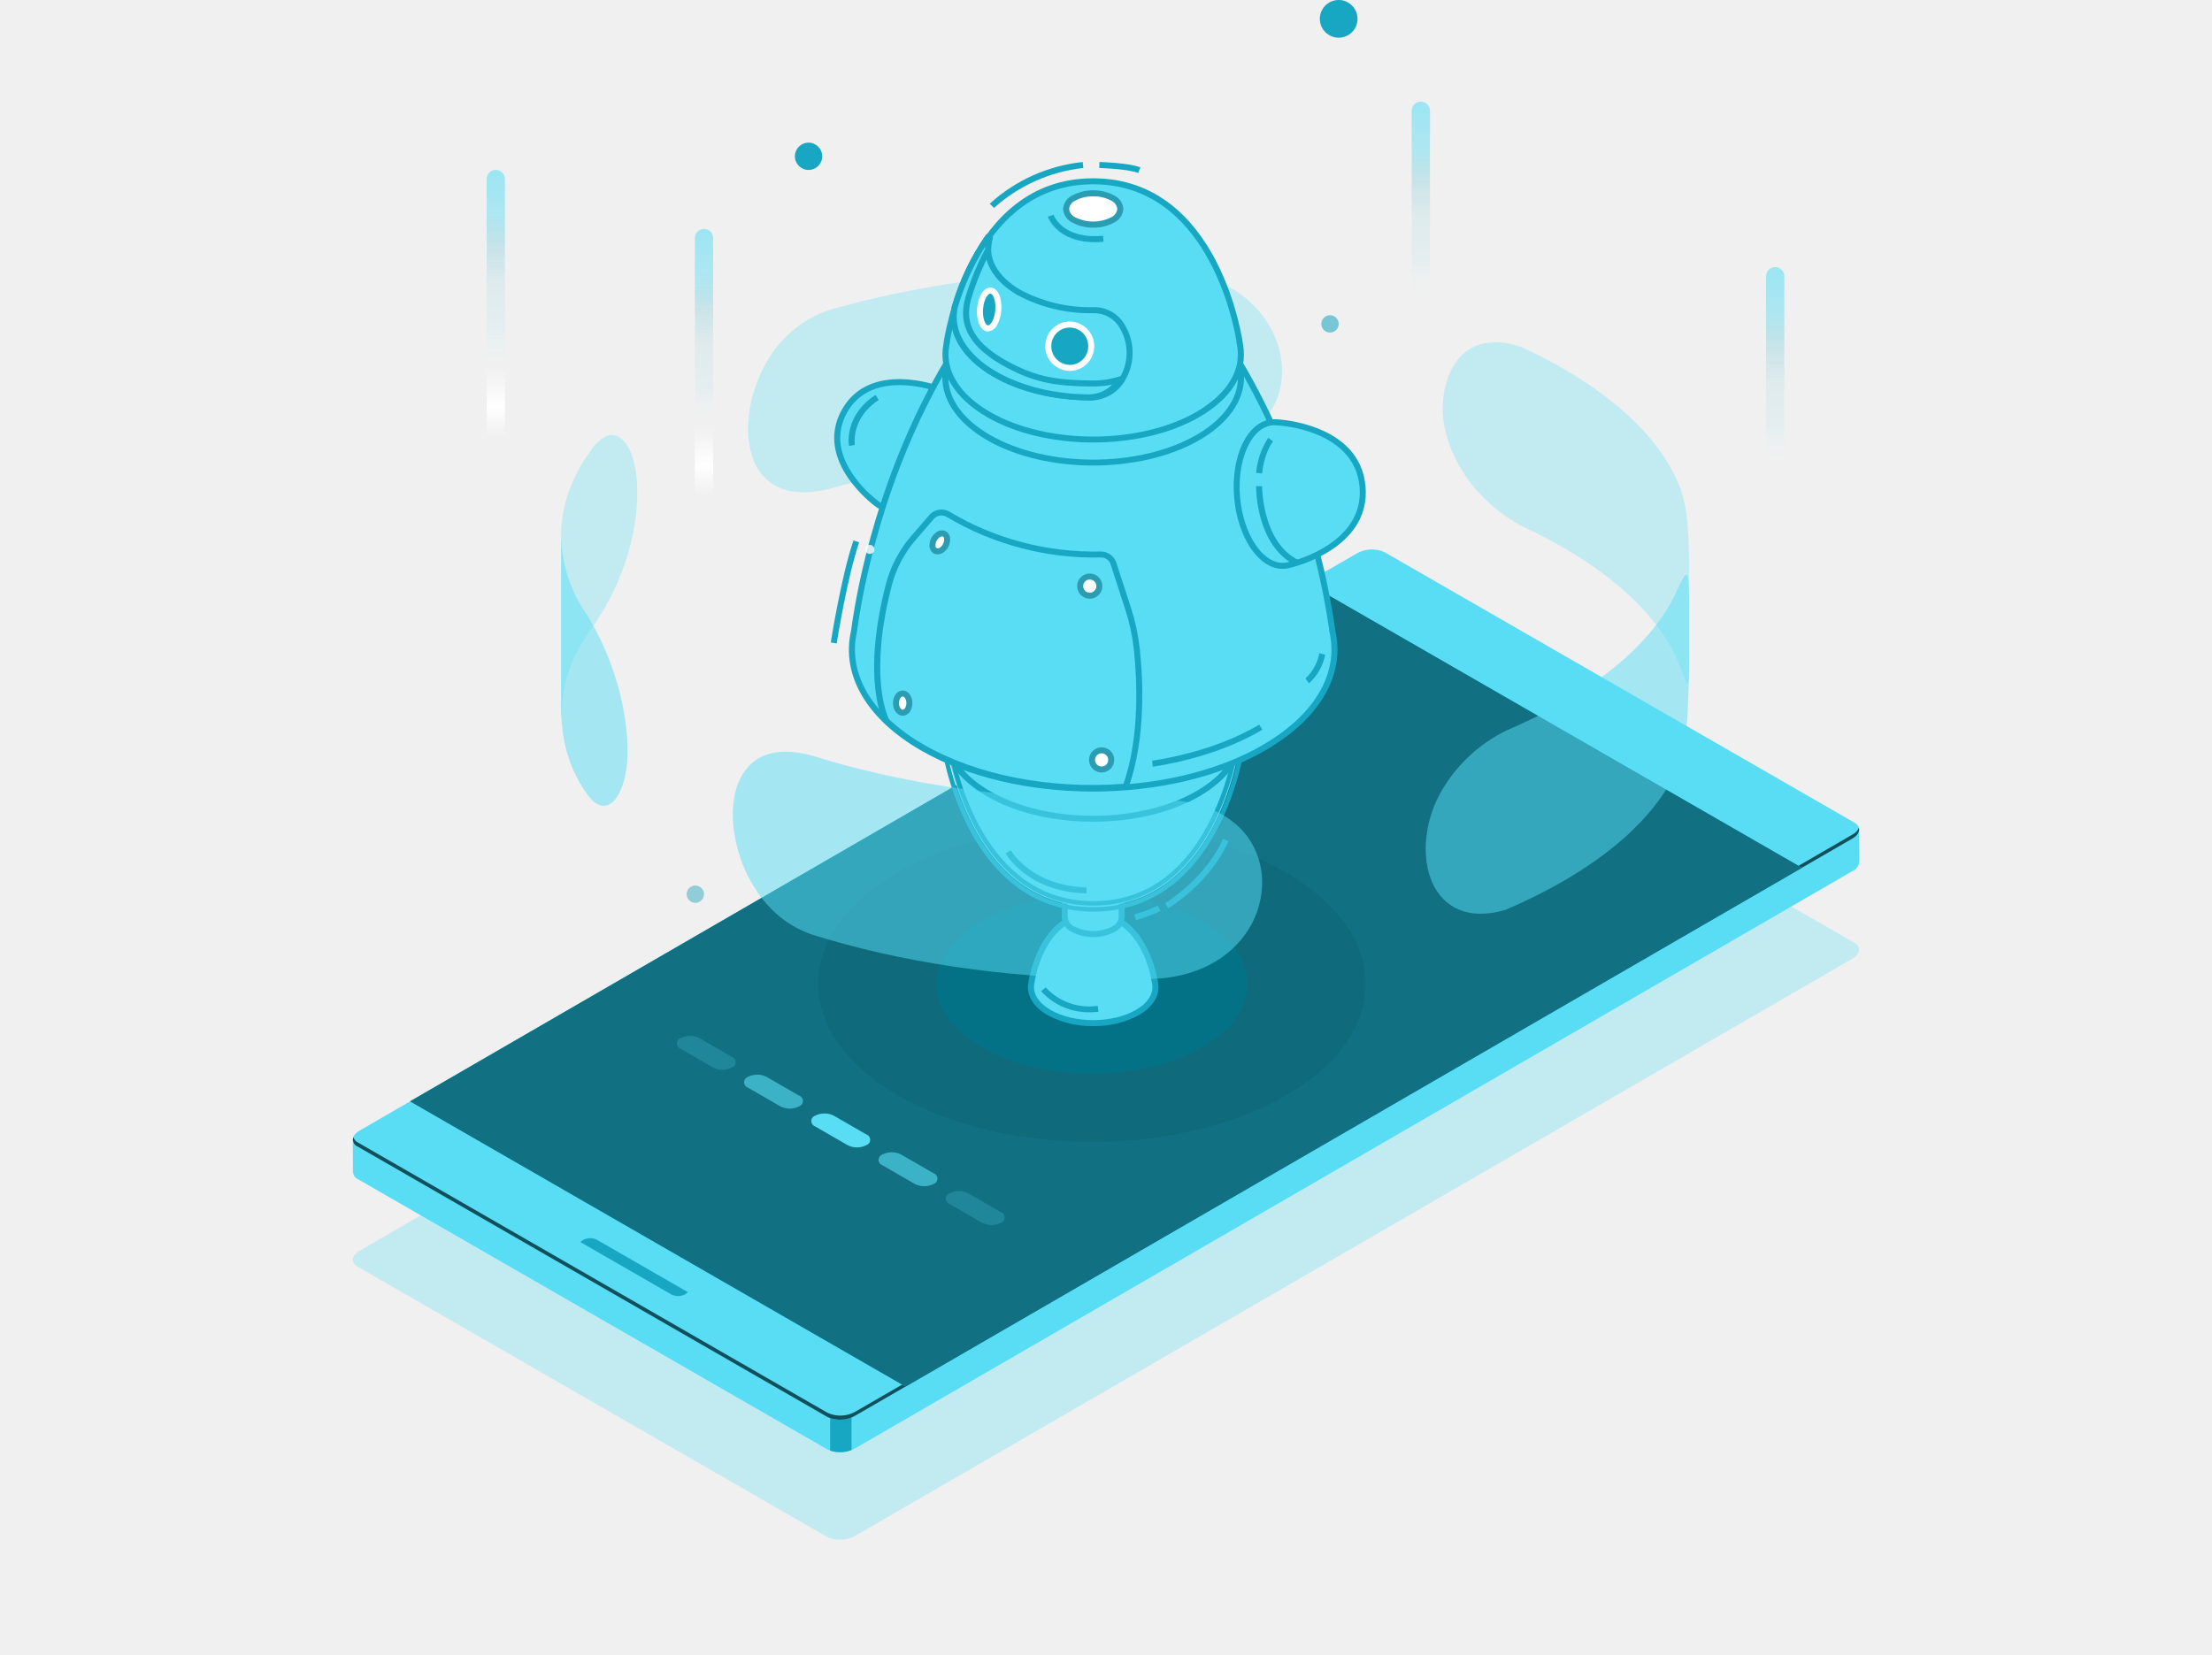
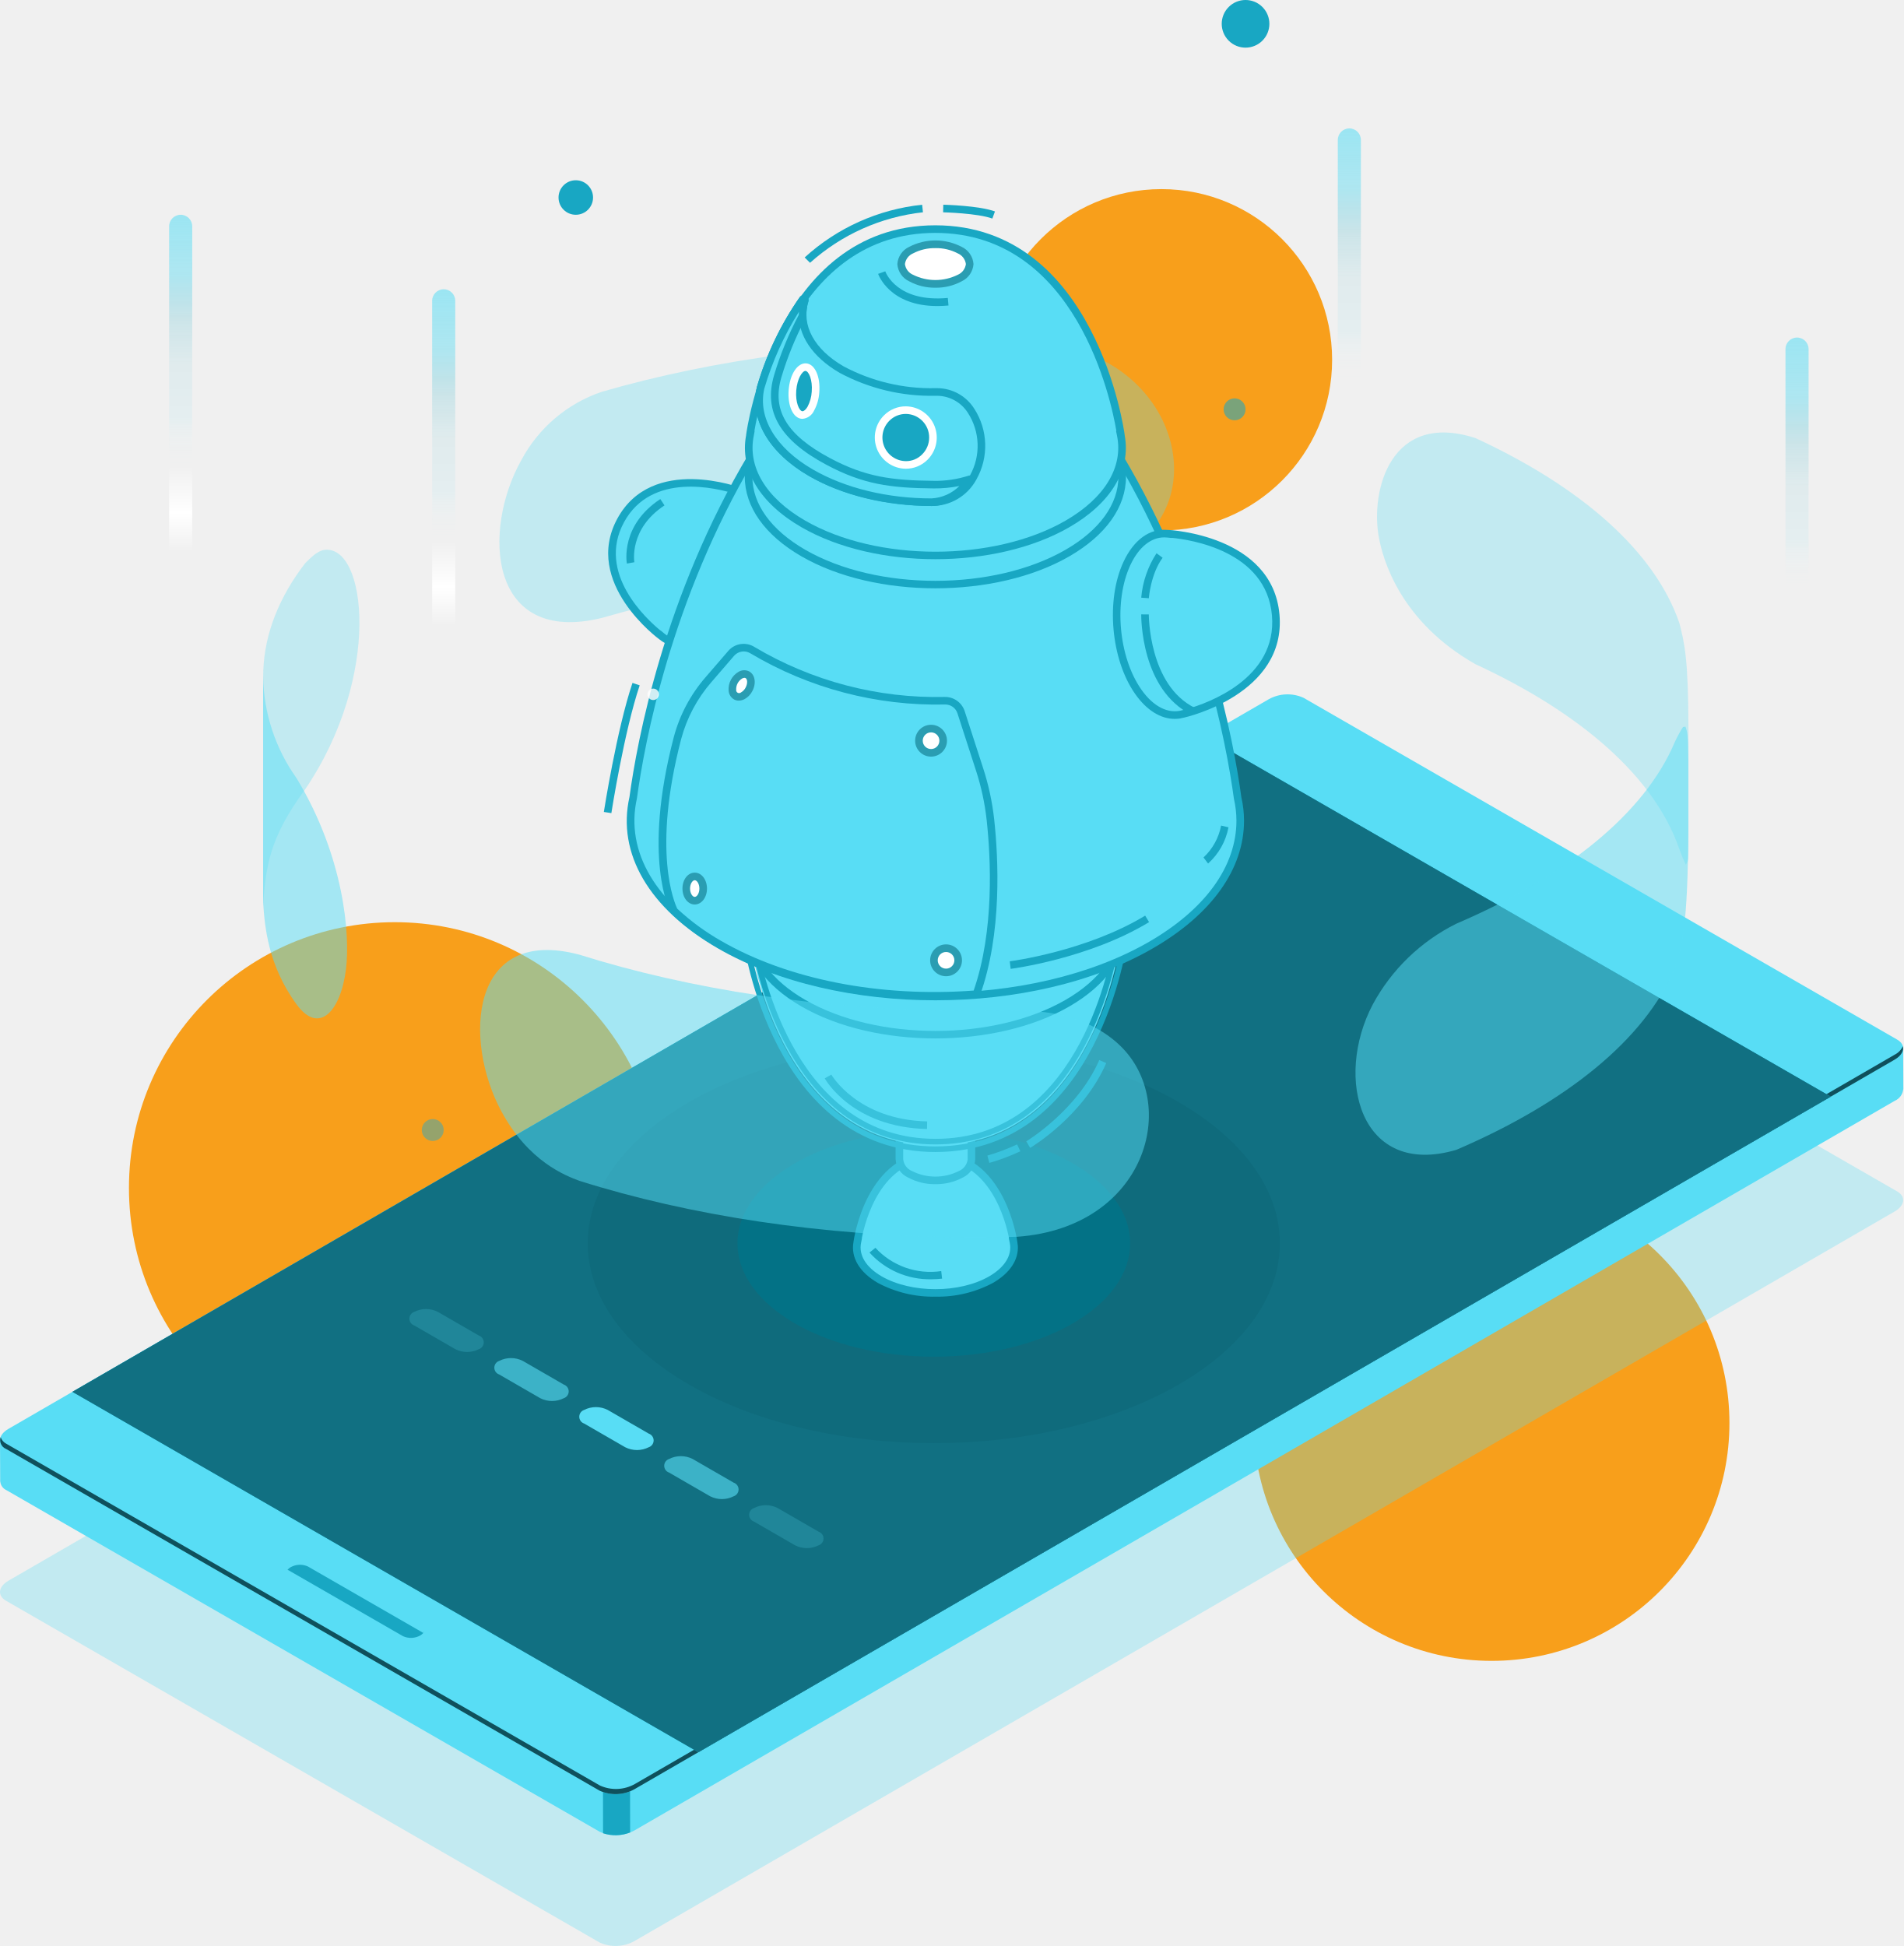
- <svg xmlns="http://www.w3.org/2000/svg" width="499.395" height="373.743" viewBox="0 0 499.395 373.743">
+ <svg xmlns="http://www.w3.org/2000/svg" width="340.116" height="347.747" viewBox="0 0 340.116 347.747">
  <defs>
-     <radialGradient id="radial-gradient" cx="0.5" cy="0.5" r="0.707" gradientTransform="matrix(0.408, 0.707, -0.408, 0.707, 0.511, -0.254)" gradientUnits="objectBoundingBox">
-       <stop offset="0" stop-color="#58ddf5" />
-       <stop offset="0.121" stop-color="#4bc9e0" />
-       <stop offset="0.284" stop-color="#45a6b7" />
-       <stop offset="0.445" stop-color="#3491a2" />
-       <stop offset="0.6" stop-color="#1d535d" />
-       <stop offset="0.748" stop-color="#0f262b" />
-       <stop offset="0.885" stop-color="#0c2024" />
-       <stop offset="1" />
-     </radialGradient>
-     <radialGradient id="radial-gradient-2" cx="0.491" cy="0.516" r="0.831" gradientTransform="translate(0.207 16.48) scale(0.578 0.555)" gradientUnits="objectBoundingBox">
+     <radialGradient id="radial-gradient" cx="0.491" cy="0.516" r="0.831" gradientTransform="translate(0.207 16.48) scale(0.578 0.555)" gradientUnits="objectBoundingBox">
      <stop offset="0" stop-color="#3dd2ed" />
      <stop offset="0.121" stop-color="#3fbbd1" />
      <stop offset="0.284" stop-color="#288696" />
      <stop offset="0.445" stop-color="#1f6b79" />
      <stop offset="0.6" stop-color="#144c57" />
      <stop offset="0.748" stop-color="#123d45" />
      <stop offset="0.885" stop-color="#0b2a2f" />
      <stop offset="1" stop-color="#0a3941" />
    </radialGradient>
    <linearGradient id="linear-gradient" x1="0.5" y1="0.805" x2="0.5" gradientUnits="objectBoundingBox">
      <stop offset="0" stop-color="#fff" stop-opacity="0" />
      <stop offset="0.115" stop-color="#fff" />
      <stop offset="0.252" stop-color="#fff" stop-opacity="0" />
      <stop offset="0.4" stop-color="#58ddf5" stop-opacity="0.078" />
      <stop offset="0.555" stop-color="#40bcd1" stop-opacity="0.09" />
      <stop offset="0.682" stop-color="#3fb7cc" stop-opacity="0.2" />
      <stop offset="0.82" stop-color="#55daf2" stop-opacity="0.424" />
      <stop offset="1" stop-color="#58ddf5" stop-opacity="0.557" />
    </linearGradient>
    <linearGradient id="linear-gradient-3" x1="0.5" y1="0.805" x2="0.5" gradientUnits="objectBoundingBox">
      <stop offset="0" stop-color="#fff" stop-opacity="0" />
      <stop offset="0.115" stop-color="#fff" stop-opacity="0" />
      <stop offset="0.252" stop-color="#fff" stop-opacity="0" />
      <stop offset="0.4" stop-color="#58ddf5" stop-opacity="0.078" />
      <stop offset="0.555" stop-color="#40bcd1" stop-opacity="0.09" />
      <stop offset="0.682" stop-color="#3fb7cc" stop-opacity="0.2" />
      <stop offset="0.82" stop-color="#55daf2" stop-opacity="0.424" />
      <stop offset="1" stop-color="#58ddf5" stop-opacity="0.557" />
    </linearGradient>
  </defs>
-   <g id="Group_431" data-name="Group 431" transform="translate(-157.303 -1518.206)">
+   <g id="mobile-proxies" transform="translate(-236.957 -1518.206)">
+     <circle id="Ellipse_2040" data-name="Ellipse 2040" cx="47.5" cy="47.5" r="47.5" transform="translate(260 1683)" fill="#f89f1b" />
+     <circle id="Ellipse_2041" data-name="Ellipse 2041" cx="30.5" cy="30.5" r="30.5" transform="translate(414 1552)" fill="#f89f1b" />
+     <circle id="Ellipse_2042" data-name="Ellipse 2042" cx="42.5" cy="42.5" r="42.5" transform="translate(461 1730)" fill="#f89f1b" />
    <g id="Group_439" data-name="Group 439" transform="translate(100.682 1465)">
-       <ellipse id="Ellipse_1" data-name="Ellipse 1" cx="249.698" cy="144.163" rx="249.698" ry="144.163" transform="translate(56.621 138.623)" opacity="0" fill="url(#radial-gradient)" style="mix-blend-mode: lighten;isolation: isolate" />
      <g id="Group_4" data-name="Group 4">
        <g id="Group_3" data-name="Group 3">
          <g id="Group_2" data-name="Group 2">
            <g id="Group_1" data-name="Group 1">
              <path id="Path_1" data-name="Path 1" d="M369.206,205.031l106.077,61.075c1.6.919,1.4,2.526-.442,3.591L249.649,400.07a6.912,6.912,0,0,1-6.218.265L137.354,339.26c-1.6-.919-1.4-2.526.442-3.591L362.987,205.3A6.914,6.914,0,0,1,369.206,205.031Z" fill="#58ddf5" opacity="0.3" />
              <path id="Path_2" data-name="Path 2" d="M136.276,310.548l.034,7.437.019-.01a1.848,1.848,0,0,0,1.057,1.5l106.077,61.075a6.909,6.909,0,0,0,6.218-.265L474.873,249.91a2.514,2.514,0,0,0,1.5-2.048l.018.01-.033-7.429-11.738,6.483-95.382-54.917a6.914,6.914,0,0,0-6.219.265L147.389,317.111c.552-.606.951-1.054.953-1.087C148.349,315.915,136.276,310.548,136.276,310.548Z" fill="#58ddf5" />
              <path id="Path_3" data-name="Path 3" d="M248.875,380.663l-.044-30.22-4.841-2.787.048,33.153A7.189,7.189,0,0,0,248.875,380.663Z" fill="#18a7c3" />
              <path id="Path_4" data-name="Path 4" d="M369.206,177.9l106.077,61.075c1.6.919,1.4,2.527-.442,3.592L249.649,372.936a6.908,6.908,0,0,1-6.218.265L137.354,312.126c-1.6-.918-1.4-2.526.442-3.591L362.987,178.162A6.914,6.914,0,0,1,369.206,177.9Z" fill="#58ddf5" />
              <path id="Path_5" data-name="Path 5" d="M243.431,373.2,137.354,312.126a1.688,1.688,0,0,1-.961-2.111,2.017,2.017,0,0,0,1.019,1.19L243.489,372.28a6.909,6.909,0,0,0,6.218-.265L474.9,241.643a3.044,3.044,0,0,0,1.4-1.48c.216.806-.277,1.715-1.461,2.4L249.649,372.936A6.908,6.908,0,0,1,243.431,373.2Z" fill="#0f505c" />
              <path id="Path_6" data-name="Path 6" d="M351.565,184.775l111.854,64.4L261.071,366.323l-111.854-64.4Z" fill="#18a7c3" />
              <path id="Path_7" data-name="Path 7" d="M351.565,184.775l111.854,64.4L261.071,366.323l-111.854-64.4Z" fill="#18a7c3" />
-               <path id="Path_8" data-name="Path 8" d="M351.565,184.775l111.854,64.4L261.071,366.323l-111.854-64.4Z" opacity="0.5" fill="url(#radial-gradient-2)" />
+               <path id="Path_8" data-name="Path 8" d="M351.565,184.775l111.854,64.4L261.071,366.323l-111.854-64.4Z" opacity="0.5" fill="url(#radial-gradient)" />
              <path id="Path_9" data-name="Path 9" d="M191.078,332.2l20.269,11.63c.59.34.93.724.559,1.19a1.881,1.881,0,0,1-.532.44h0a3.422,3.422,0,0,1-3.079.131l-20.447-11.772c-.062-.036-.153-.051-.169-.113-.167-.647-.113-.8.727-1.288l.281-.058A2.147,2.147,0,0,1,191.078,332.2Z" fill="#18a7c3" />
              <path id="Path_10" data-name="Path 10" d="M187.684,333.7a1.868,1.868,0,0,1,.53-.438,3.423,3.423,0,0,1,3.078-.131l20.447,11.773a1.432,1.432,0,0,1,.165.12.832.832,0,0,0-.312-1.34l-20.447-11.773a3.42,3.42,0,0,0-3.078.131C187.23,332.531,187.089,333.239,187.684,333.7Z" fill="#58ddf5" />
            </g>
          </g>
        </g>
      </g>
      <g id="Group_7" data-name="Group 7">
        <g id="Group_6" data-name="Group 6">
          <g id="Group_5" data-name="Group 5">
            <path id="Path_11" data-name="Path 11" d="M217.638,294.3l-7.335-4.235a1.284,1.284,0,0,1,0-2.432h0a4.658,4.658,0,0,1,4.212,0l7.335,4.235a1.284,1.284,0,0,1,0,2.432h0A4.652,4.652,0,0,1,217.638,294.3Z" fill="#58ddf5" opacity="0.2" />
            <path id="Path_12" data-name="Path 12" d="M232.816,303.061l-7.335-4.235a1.283,1.283,0,0,1,0-2.431h0a4.652,4.652,0,0,1,4.212,0l7.335,4.234a1.284,1.284,0,0,1,0,2.432h0A4.652,4.652,0,0,1,232.816,303.061Z" fill="#58ddf5" opacity="0.6" />
            <path id="Path_13" data-name="Path 13" d="M247.994,311.824l-7.335-4.234a1.284,1.284,0,0,1,0-2.432h0a4.652,4.652,0,0,1,4.212,0l7.335,4.234a1.284,1.284,0,0,1,0,2.432h0A4.652,4.652,0,0,1,247.994,311.824Z" fill="#58ddf5" />
            <path id="Path_14" data-name="Path 14" d="M263.172,320.587l-7.335-4.234a1.284,1.284,0,0,1,0-2.432h0a4.652,4.652,0,0,1,4.212,0l7.335,4.235a1.283,1.283,0,0,1,0,2.431h0A4.652,4.652,0,0,1,263.172,320.587Z" fill="#58ddf5" opacity="0.6" />
            <path id="Path_15" data-name="Path 15" d="M278.351,329.351l-7.335-4.235a1.283,1.283,0,0,1,0-2.432h0a4.652,4.652,0,0,1,4.212,0l7.335,4.235a1.284,1.284,0,0,1,0,2.432h0A4.658,4.658,0,0,1,278.351,329.351Z" fill="#58ddf5" opacity="0.2" />
          </g>
        </g>
      </g>
      <g id="Group_29" data-name="Group 29">
        <g id="Group_8" data-name="Group 8">
          <ellipse id="Ellipse_2" data-name="Ellipse 2" cx="61.836" cy="35.701" rx="61.836" ry="35.701" transform="translate(241.307 239.689)" fill="#065564" opacity="0.2" />
          <ellipse id="Ellipse_3" data-name="Ellipse 3" cx="35.08" cy="20.254" rx="35.08" ry="20.254" transform="translate(268.063 255.137)" fill="#037286" />
        </g>
        <g id="Group_9" data-name="Group 9" opacity="0.3">
          <path id="Path_16" data-name="Path 16" d="M382.64,149.074c.768,4.347,3.992,15.271,17.293,22.827,18.934,8.744,32.049,20.237,36.443,33.07a29.745,29.745,0,0,0,1.143,2.764c.471-.777.471-.777.474-2.659V183.53c-.009-12.651-.718-15.44-1.617-18.971-4.394-12.833-17.509-24.327-36.443-33.07-15.105-4.876-18.761,9.286-17.293,17.585Z" fill="#58ddf5" />
          <path id="Path_17" data-name="Path 17" d="M243.8,123.222c20.046-5.815,43.76-9.089,69.071-8.881q5.008.04,9.918.26c22.225,2.03,30.129,25.5,16.73,35.77-6.151,4.713-13.564,4.664-16.73,4.643q-4.906-.219-9.918-.261c-25.311-.207-49.025,3.067-69.071,8.882-20.24,4.93-21.436-15.639-14.358-28.221A25.58,25.58,0,0,1,243.8,123.222Z" fill="#58ddf5" />
          <path id="Path_18" data-name="Path 18" d="M183.3,214.551c.552-6.406.988-11.465,7.51-20.295,13.748-20.287,10.972-43.865,3.377-42.776-1.224.176-2.5,1.5-3.377,2.363-4.616,6.015-7.239,12.483-7.49,19.231-.013.356-.02.71-.02,1.064v40.413Z" fill="#58ddf5" />
        </g>
        <g id="content" transform="translate(244.179 89.789)">
          <g id="Group_359" data-name="Group 359" transform="translate(0 0)">
            <g id="Group_341" data-name="Group 341" transform="translate(0.774 3.679)">
              <g id="Group_320" data-name="Group 320" transform="translate(0 45.355)">
                <path id="Path_454" data-name="Path 454" d="M253.108,62.1l.007-.01s-15.326-5.942-21.352,5.157,7.329,20.7,7.329,20.7l0-.008c1.965,1.66,4.939,1.683,8.233-.339,5.7-3.5,10.167-11.743,9.99-18.422C257.213,65.317,255.572,62.837,253.108,62.1Z" transform="translate(-229.533 -59.854)" fill="#58ddf5" />
                <path id="Path_455" data-name="Path 455" d="M242.782,90.092a5.851,5.851,0,0,1-3.748-1.287l-.08-.055c-.138-.1-13.768-10.088-7.529-21.58s22.033-5.525,22.192-5.465l.111.044a5.59,5.59,0,0,1,.551.213l.08.031,0,0c2.394,1.111,3.8,3.759,3.9,7.412.184,6.886-4.443,15.417-10.311,19.02A10.042,10.042,0,0,1,242.782,90.092Zm-3.609-2.933.621.513c1.815,1.535,4.526,1.388,7.438-.4,5.5-3.376,9.838-11.373,9.666-17.826-.093-3.417-1.45-5.768-3.725-6.452l-.826-.246.021-.036c-3.1-.979-14.828-3.963-19.75,5.1-4.955,9.128,4.082,17.364,6.539,19.367Z" transform="translate(-229.791 -60.103)" fill="#18a7c3" />
              </g>
              <g id="Group_321" data-name="Group 321" transform="translate(43.744 165.535)">
                <path id="Path_456" data-name="Path 456" d="M285.057,149.757h.01s-1.972-15.473-13.957-15.479-13.959,15.479-13.959,15.479h.008c-.5,2.389.831,4.88,4.007,6.713,5.493,3.172,14.394,3.172,19.887,0C284.227,154.637,285.555,152.146,285.057,149.757Z" transform="translate(-256.375 -133.599)" fill="#58ddf5" />
                <path id="Path_457" data-name="Path 457" d="M271.372,159.778a21.026,21.026,0,0,1-10.285-2.457c-3.278-1.892-4.859-4.544-4.359-7.3l.011-.091c.02-.16,2.192-16.072,14.624-16.072h.008c12.437.008,14.609,15.913,14.63,16.072l.016.125c.031.178.054.357.067.534l.015.106h0c.147,2.508-1.432,4.885-4.442,6.622A21.009,21.009,0,0,1,271.372,159.778Zm-13.156-10.436h.033l-.163.816c-.455,2.193.885,4.375,3.679,5.988,5.3,3.055,13.912,3.058,19.209,0,2.8-1.613,4.137-3.795,3.682-5.988l-.171-.816h.041c-.59-3.044-3.409-14.119-13.154-14.124h-.008C261.609,135.218,258.8,146.3,258.217,149.342Z" transform="translate(-256.638 -133.861)" fill="#18a7c3" />
              </g>
              <g id="Group_322" data-name="Group 322" transform="translate(51.362 142.373)">
                <path id="Path_458" data-name="Path 458" d="M261.731,120.13V143.9a3.168,3.168,0,0,0,1.884,2.68,10.055,10.055,0,0,0,9.1,0,3.194,3.194,0,0,0,1.884-2.627h0V120.065Z" transform="translate(-261.051 -119.382)" fill="#58ddf5" />
                <path id="Path_459" data-name="Path 459" d="M268.428,148.62a9.939,9.939,0,0,1-4.89-1.188,3.807,3.807,0,0,1-2.224-3.285V119.719l14.23-.073v24.571a3.834,3.834,0,0,1-2.224,3.215A9.945,9.945,0,0,1,268.428,148.62Zm-5.755-27.551v23.1a2.538,2.538,0,0,0,1.545,2.094,9.331,9.331,0,0,0,8.421,0,2.574,2.574,0,0,0,1.546-2.042V121.01Z" transform="translate(-261.314 -119.646)" fill="#18a7c3" />
              </g>
              <g id="Group_325" data-name="Group 325" transform="translate(24.411 105.438)">
                <g id="Group_323" data-name="Group 323" transform="translate(0.023 0.002)">
                  <path id="Path_460" data-name="Path 460" d="M245.452,119.024h-.018s4.745,36.72,33.2,36.684,33.067-36.8,33.067-36.8h-.021c1.172-5.674-1.99-11.582-9.535-15.922-13.05-7.5-34.185-7.464-47.207.086C247.4,107.436,244.262,113.356,245.452,119.024Z" transform="translate(-244.523 -96.725)" fill="#58ddf5" />
                  <path id="Path_461" data-name="Path 461" d="M278.854,156.642c-28.684,0-33.784-36.9-33.831-37.274l-.039-.293c-1.106-6.11,2.472-12.046,9.872-16.338,13.193-7.643,34.672-7.683,47.885-.085,7.458,4.289,11.057,10.255,9.912,16.4l-.02.191c-.046.373-5.022,37.359-33.738,37.395ZM246.48,119.909c.862,5.08,7.068,35.376,32.374,35.376h.039c25.277-.031,31.407-30.219,32.275-35.444h-.041l.15-.816c1.159-5.623-2.2-11.163-9.213-15.194-12.838-7.384-33.712-7.349-46.527.081-7,4.057-10.337,9.607-9.156,15.228l.158.766Z" transform="translate(-244.787 -96.979)" fill="none" stroke="#18a7c3" stroke-width="1" />
                </g>
                <g id="Group_324" data-name="Group 324" transform="translate(0 0)">
                  <path id="Path_462" data-name="Path 462" d="M302.173,103.028c13.035,7.526,13.035,19.729,0,27.253s-34.17,7.526-47.207,0-13.034-19.729,0-27.255S289.138,95.5,302.173,103.028Z" transform="translate(-244.51 -96.723)" fill="#58ddf5" />
                  <path id="Path_463" data-name="Path 463" d="M278.832,136.843c-8.67,0-17.34-1.9-23.942-5.716-6.522-3.767-10.117-8.815-10.117-14.216s3.594-10.449,10.117-14.215c13.2-7.622,34.687-7.624,47.886,0h0c6.524,3.766,10.117,8.815,10.117,14.215s-3.593,10.449-10.117,14.216C296.174,134.936,287.5,136.843,278.832,136.843Zm0-38.527c-8.424,0-16.848,1.853-23.263,5.555-6.086,3.515-9.437,8.145-9.437,13.04s3.352,9.527,9.436,13.04c12.83,7.407,33.7,7.407,46.531,0,6.084-3.513,9.436-8.144,9.436-13.04s-3.352-9.525-9.436-13.04C295.684,100.168,287.26,98.316,278.832,98.316Z" transform="translate(-244.773 -96.978)" fill="#18a7c3" />
                </g>
              </g>
              <g id="Group_328" data-name="Group 328" transform="translate(3.319 25.004)">
                <g id="Group_326" data-name="Group 326" transform="translate(0 15.415)">
                  <path id="Path_464" data-name="Path 464" d="M341.189,122.763a18.472,18.472,0,0,0-.469-4.069c-1.33-9.786-6.094-35.767-21.283-61.184l-32.723,2.755-32.721-2.755c-15.189,25.417-19.95,51.4-21.285,61.184-2.1,9.345,3.055,19.129,15.487,26.308,21.275,12.282,55.766,12.282,77.04,0,10.638-6.141,15.955-14.19,15.955-22.24Z" transform="translate(-231.562 -56.799)" fill="#58ddf5" />
                  <path id="Path_465" data-name="Path 465" d="M286.98,155.144c-14.073,0-28.146-3.093-38.858-9.279-12.312-7.106-18.075-16.964-15.81-27.043,1.349-9.938,6.154-35.931,21.363-61.384l.217-.363,33.145,2.791,33.031-2.791.218.363c15.212,25.456,20.014,51.448,21.373,61.44a18.973,18.973,0,0,1,.476,4.161c0,8.652-5.786,16.76-16.3,22.826C315.126,152.051,301.054,155.144,286.98,155.144ZM254.623,58.5c-14.907,25.119-19.634,50.7-20.977,60.563-2.136,9.519,3.391,18.839,15.153,25.63,21.052,12.152,55.308,12.152,76.362,0,10.07-5.817,15.616-13.506,15.616-21.653a17.9,17.9,0,0,0-.453-3.92c-1.351-9.918-6.074-35.5-20.988-60.62l-32.3,2.719Z" transform="translate(-231.828 -57.074)" fill="#18a7c3" />
                </g>
                <g id="Group_327" data-name="Group 327" transform="translate(21.092)">
                  <path id="Path_466" data-name="Path 466" d="M302.173,53.662c13.035,7.528,13.035,19.729,0,27.257s-34.17,7.526-47.207,0-13.034-19.729,0-27.257S289.138,46.136,302.173,53.662Z" transform="translate(-244.51 -47.359)" fill="#58ddf5" />
                  <path id="Path_467" data-name="Path 467" d="M278.832,87.476c-8.67,0-17.34-1.9-23.942-5.716-6.522-3.766-10.117-8.815-10.117-14.215S248.367,57.1,254.89,53.33c13.2-7.622,34.687-7.622,47.886,0h0c6.524,3.766,10.117,8.813,10.117,14.215S309.3,77.994,302.776,81.76C296.174,85.571,287.5,87.476,278.832,87.476Zm0-38.525c-8.424,0-16.848,1.851-23.263,5.555-6.086,3.515-9.437,8.144-9.437,13.04s3.352,9.525,9.436,13.04c12.83,7.406,33.7,7.406,46.531,0,6.084-3.515,9.436-8.145,9.436-13.04s-3.352-9.525-9.436-13.04C295.684,50.8,287.26,48.95,278.832,48.95Z" transform="translate(-244.773 -47.613)" fill="#18a7c3" />
                </g>
              </g>
              <g id="Group_329" data-name="Group 329" transform="translate(24.436)">
                <path id="Path_468" data-name="Path 468" d="M311.672,69.428h.02s-4.68-36.728-33.132-36.743-33.131,36.743-33.131,36.743h.02c-1.18,5.67,1.97,11.585,9.508,15.937,13.037,7.526,34.172,7.526,47.207,0C309.7,81.013,312.853,75.1,311.672,69.428Z" transform="translate(-244.524 -32.006)" fill="#58ddf5" />
                <path id="Path_469" data-name="Path 469" d="M278.823,91.932c-8.67,0-17.342-1.906-23.942-5.716-7.446-4.3-11.033-10.272-9.881-16.418l.02-.194c.047-.373,5.089-37.336,33.786-37.336h.018c28.718.015,33.759,36.963,33.807,37.336l.034.275c1.1,6.118-2.482,12.056-9.9,16.336C296.164,90.025,287.494,91.932,278.823,91.932Zm-32.34-22.921h.044l-.148.818c-1.172,5.621,2.177,11.165,9.18,15.21,12.83,7.407,33.7,7.407,46.531,0,7-4.046,10.353-9.589,9.182-15.21l-.169-.818h.06c-.88-5.225-7.075-35.373-32.339-35.386H278.8C253.556,33.625,247.364,63.785,246.483,69.011Z" transform="translate(-244.788 -32.268)" fill="#18a7c3" />
              </g>
              <g id="Group_330" data-name="Group 330" transform="translate(51.673 2.706)">
-                 <ellipse id="Ellipse_1-2" data-name="Ellipse 1" cx="6.126" cy="3.537" rx="6.126" ry="3.537" transform="translate(0.68 0.686)" fill="#fff" />
+                 <ellipse id="Ellipse_1" data-name="Ellipse 1" cx="6.126" cy="3.537" rx="6.126" ry="3.537" transform="translate(0.68 0.686)" fill="#fff" />
                <path id="Path_470" data-name="Path 470" d="M268.308,42.374a9.5,9.5,0,0,1-4.67-1.134,3.684,3.684,0,0,1-2.134-3.088,3.686,3.686,0,0,1,2.134-3.089,10.185,10.185,0,0,1,9.341,0h0a3.684,3.684,0,0,1,2.133,3.089,3.682,3.682,0,0,1-2.133,3.088A9.523,9.523,0,0,1,268.308,42.374Zm0-7.072a8.2,8.2,0,0,0-3.994.937,2.415,2.415,0,0,0-1.453,1.913,2.419,2.419,0,0,0,1.453,1.913,8.984,8.984,0,0,0,7.986,0,2.42,2.42,0,0,0,1.453-1.913,2.415,2.415,0,0,0-1.453-1.913h0A8.193,8.193,0,0,0,268.31,35.3Z" transform="translate(-261.504 -33.929)" fill="#2a9db2" />
              </g>
              <g id="Group_331" data-name="Group 331" transform="translate(90.193 54.405)">
                <path id="Path_471" data-name="Path 471" d="M297.557,98.271v.01s17.633-3.842,16.428-17.656S294.728,66.1,294.728,66.1v.011c-2.8-.332-5.542,1.45-7.332,5.3-3.1,6.651-2.2,16.913,2.016,22.922C291.844,97.81,294.852,99.085,297.557,98.271Z" transform="translate(-284.888 -65.394)" fill="#58ddf5" />
                <path id="Path_472" data-name="Path 472" d="M296.187,99.455c-2.53,0-5.035-1.558-7.075-4.468-4.331-6.177-5.26-16.762-2.074-23.6,1.83-3.93,4.694-6.009,7.867-5.7l.1,0c.187.008,18.661.891,19.906,15.137s-16.778,18.339-16.959,18.38l-.124.026a5.95,5.95,0,0,1-.637.14l-.062.013v0A6.4,6.4,0,0,1,296.187,99.455Zm-1.864-32.436c-2.394,0-4.577,1.77-6.056,4.944-3,6.444-2.123,16.424,1.957,22.246,2.17,3.1,4.862,4.435,7.393,3.676l.875-.264v.044c3.4-.965,16.064-5.346,15.072-16.718-1.005-11.533-14.622-13.532-17.9-13.845v.031l-.758-.08A4.975,4.975,0,0,0,294.323,67.019Z" transform="translate(-285.145 -65.658)" fill="#18a7c3" />
              </g>
              <g id="Group_332" data-name="Group 332" transform="translate(26.307 12.497)">
                <path id="Path_473" data-name="Path 473" d="M261.093,52.972c-5.721-3.306-7.94-7.992-6.609-12.351a.2.2,0,0,0-.35-.182,53.353,53.353,0,0,0-7.518,15.746c-1.224,5.367,1.856,11.1,9,15.222,5.959,3.44,13.724,5.185,21.532,5.258a8.362,8.362,0,0,0,7.378-4.3l.072-.132a11.562,11.562,0,0,0-.386-11.914h0a7.226,7.226,0,0,0-6.071-3.353C271.978,57.013,265.794,55.685,261.093,52.972Z" transform="translate(-245.674 -39.676)" fill="#58ddf5" />
                <path id="Path_474" data-name="Path 474" d="M277.487,77.6H277.4c-8.258-.077-16.023-1.976-21.863-5.348-7.173-4.142-10.658-10.107-9.322-15.962A54.552,54.552,0,0,1,253.846,40.3a.871.871,0,0,1,1.095-.272.881.881,0,0,1,.455,1.051c-1.289,4.222,1.067,8.543,6.3,11.565h0a33.263,33.263,0,0,0,16.377,3.9c.127,0,.253,0,.383,0a7.854,7.854,0,0,1,6.588,3.663,12.233,12.233,0,0,1,.409,12.612l-.073.13A9.025,9.025,0,0,1,277.487,77.6ZM253.7,42.925a55.044,55.044,0,0,0-6.169,13.718c-1.186,5.2,2.06,10.611,8.688,14.438,5.641,3.257,13.169,5.092,21.2,5.167a7.606,7.606,0,0,0,6.778-3.953l.073-.134a10.868,10.868,0,0,0-.365-11.212,6.58,6.58,0,0,0-5.449-3.044c-.14,0-.254,0-.38,0a34.644,34.644,0,0,1-17.055-4.085h0C256.093,50.977,253.483,47.023,253.7,42.925Z" transform="translate(-245.937 -39.938)" fill="#18a7c3" />
              </g>
              <g id="Group_333" data-name="Group 333" transform="translate(26.307 12.497)">
                <path id="Path_475" data-name="Path 475" d="M277.573,73.523c-7.806-.073-12.5-.735-18.9-4.153-7.277-3.881-10.985-8.488-9-15.22a58.209,58.209,0,0,1,4.451-10.821,8.382,8.382,0,0,1,.363-2.708.2.2,0,0,0-.35-.182,53.393,53.393,0,0,0-7.518,15.746c-1.224,5.367,1.856,11.1,9,15.222,5.959,3.44,13.724,5.258,21.532,5.258,3.081,0,5.382-2.214,6.958-3.858a.143.143,0,0,0-.16-.228A20.279,20.279,0,0,1,277.573,73.523Z" transform="translate(-245.674 -39.676)" fill="#58ddf5" />
                <path id="Path_476" data-name="Path 476" d="M277.409,77.6c-8.127,0-15.9-1.9-21.87-5.348-7.173-4.142-10.658-10.109-9.322-15.962A54.615,54.615,0,0,1,253.846,40.3a.871.871,0,0,1,1.095-.272.881.881,0,0,1,.455,1.051,7.772,7.772,0,0,0-.334,2.491l.006.181-.088.161a57.746,57.746,0,0,0-4.4,10.692c-1.726,5.858.947,10.308,8.668,14.427,6.325,3.376,11.036,4,18.591,4.073h0a19.215,19.215,0,0,0,6.143-.906.82.82,0,0,1,.87,1.338C282.832,75.649,280.528,77.6,277.409,77.6Zm-23.7-34.7a55.049,55.049,0,0,0-6.184,13.739c-1.183,5.2,2.06,10.611,8.688,14.438,5.77,3.332,13.3,5.167,21.192,5.167a7.605,7.605,0,0,0,4.983-2.214,22.55,22.55,0,0,1-4.562.43c-7.78-.073-12.641-.723-19.215-4.233-8.286-4.419-11.249-9.508-9.332-16.012A59.155,59.155,0,0,1,253.7,43.427Q253.7,43.163,253.713,42.9Z" transform="translate(-245.937 -39.938)" fill="#18a7c3" />
              </g>
              <g id="Group_334" data-name="Group 334" transform="translate(32.223 24.663)">
                <path id="Path_477" data-name="Path 477" d="M254.131,52.264c-.186,2.363-1.26,4.205-2.4,4.116s-1.908-2.079-1.722-4.44,1.26-4.205,2.4-4.116S254.32,49.9,254.131,52.264Z" transform="translate(-249.305 -47.142)" fill="#18a7c3" />
                <path id="Path_478" data-name="Path 478" d="M252.08,57.324c-.046,0-.091,0-.139,0-1.561-.124-2.566-2.346-2.343-5.172s1.579-4.854,3.128-4.738,2.568,2.348,2.343,5.172a7.827,7.827,0,0,1-.93,3.265A2.515,2.515,0,0,1,252.08,57.324Zm.513-8.562c-.554,0-1.473,1.362-1.642,3.493-.171,2.165.547,3.668,1.1,3.712.251.011.616-.288.916-.8a6.525,6.525,0,0,0,.751-2.689c.174-2.165-.546-3.668-1.1-3.712Z" transform="translate(-249.567 -47.404)" fill="#fff" />
              </g>
              <g id="Group_335" data-name="Group 335" transform="translate(47.646 32.35)">
                <path id="Path_479" data-name="Path 479" d="M269.161,57.47a4.856,4.856,0,1,1-4.821-4.932A4.876,4.876,0,0,1,269.161,57.47Z" transform="translate(-258.771 -51.86)" fill="#18a7c3" />
                <path id="Path_480" data-name="Path 480" d="M264.57,63.272h-.041a5.584,5.584,0,0,1-3.849-9.543,5.46,5.46,0,0,1,3.925-1.607,5.584,5.584,0,0,1,3.85,9.543A5.478,5.478,0,0,1,264.57,63.272Zm0-9.793a4.13,4.13,0,0,0-2.931,1.212,4.228,4.228,0,0,0,2.9,7.223A4.007,4.007,0,0,0,267.5,60.7a4.21,4.21,0,0,0,1.245-2.975l.678.007-.678-.007a4.2,4.2,0,0,0-4.148-4.246Z" transform="translate(-259.033 -52.122)" fill="#fff" />
              </g>
              <g id="Group_336" data-name="Group 336" transform="translate(9.01 74.789)">
                <path id="Path_481" data-name="Path 481" d="M292.416,100.35l-3.322-10.255a2.952,2.952,0,0,0-2.879-2.025,64.249,64.249,0,0,1-34.383-9.032,2.966,2.966,0,0,0-3.813.574l-4.056,4.7a26.1,26.1,0,0,0-5.532,10.43c-5.654,21.668-.662,30.773-.58,30.919a42.494,42.494,0,0,0,8.067,5.931c12.527,7.233,29.634,10.2,45.929,8.918,3.92-10.894,3.278-24.084,2.5-31.231A44.647,44.647,0,0,0,292.416,100.35Z" transform="translate(-235.058 -77.904)" fill="#58ddf5" />
                <path id="Path_482" data-name="Path 482" d="M284.566,141.75c-14.479,0-28.28-3.275-38.726-9.3a43.371,43.371,0,0,1-8.194-6.029l-.127-.163c-.21-.385-5.155-9.669.515-31.42a26.91,26.91,0,0,1,5.678-10.7l4.056-4.7a3.626,3.626,0,0,1,4.684-.707,63.648,63.648,0,0,0,34.015,8.929A3.676,3.676,0,0,1,290,90.15l3.322,10.254a45.706,45.706,0,0,1,1.96,9.064c.764,7.023,1.452,20.454-2.539,31.534l-.147.412-.44.034C289.619,141.651,287.082,141.75,284.566,141.75Zm-45.9-16.239a41.963,41.963,0,0,0,7.855,5.758c11.924,6.883,28.335,10.1,45.1,8.861,3.733-10.744,3.062-23.7,2.32-30.514a44.241,44.241,0,0,0-1.9-8.792l-3.322-10.257a2.271,2.271,0,0,0-2.185-1.556h-.039a65.11,65.11,0,0,1-34.75-9.133,2.281,2.281,0,0,0-2.943.44l-4.054,4.7a25.554,25.554,0,0,0-5.392,10.158C234.094,115.328,238.192,124.55,238.664,125.512Z" transform="translate(-235.321 -78.168)" fill="#18a7c3" />
              </g>
              <g id="Group_337" data-name="Group 337" transform="translate(13.274 115.677)">
                <path id="Path_483" data-name="Path 483" d="M241.38,105.844c0,1.2-.678,2.167-1.512,2.167s-1.514-.969-1.514-2.167.678-2.165,1.514-2.165S241.38,104.648,241.38,105.844Z" transform="translate(-237.676 -103)" fill="#fff" />
                <path id="Path_484" data-name="Path 484" d="M240.13,108.953c-1.23,0-2.192-1.25-2.192-2.847s.961-2.845,2.192-2.845,2.19,1.25,2.19,2.845S241.358,108.953,240.13,108.953Zm0-4.334c-.394,0-.834.637-.834,1.488s.44,1.489.834,1.489.834-.635.834-1.489S240.524,104.619,240.13,104.619Z" transform="translate(-237.938 -103.262)" fill="#2a9db2" />
              </g>
              <g id="Group_338" data-name="Group 338" transform="translate(21.504 79.507)">
                <path id="Path_485" data-name="Path 485" d="M246.379,84.215c-.559,1.057-1.6,1.6-2.328,1.216s-.86-1.553-.3-2.612,1.6-1.6,2.33-1.216S246.943,83.157,246.379,84.215Z" transform="translate(-242.727 -80.802)" fill="#fff" />
                <path id="Path_486" data-name="Path 486" d="M244.824,86.494a1.745,1.745,0,0,1-.831-.2,1.981,1.981,0,0,1-.986-1.576,3.589,3.589,0,0,1,1.8-3.386,1.981,1.981,0,0,1,1.859-.065c1.072.57,1.326,2.12.578,3.529h0a3.393,3.393,0,0,1-1.39,1.432A2.223,2.223,0,0,1,244.824,86.494Zm1.01-4.073a.932.932,0,0,0-.4.114,2.234,2.234,0,0,0-1.075,2.027.526.526,0,0,0,.868.463,2.063,2.063,0,0,0,.818-.867c.4-.751.323-1.514-.015-1.695A.426.426,0,0,0,245.834,82.42Z" transform="translate(-242.989 -81.063)" fill="#2a9db2" />
              </g>
              <g id="Group_339" data-name="Group 339" transform="translate(57.532 128.499)">
                <path id="Path_487" data-name="Path 487" d="M269.852,113.714a2.168,2.168,0,1,1-2.167-2.167A2.167,2.167,0,0,1,269.852,113.714Z" transform="translate(-264.838 -110.869)" fill="#fff" />
                <path id="Path_488" data-name="Path 488" d="M267.946,116.822a2.846,2.846,0,1,1,2.847-2.847A2.849,2.849,0,0,1,267.946,116.822Zm0-4.334a1.488,1.488,0,1,0,1.488,1.488A1.489,1.489,0,0,0,267.946,112.488Z" transform="translate(-265.1 -111.131)" fill="#2a9db2" />
              </g>
              <g id="Group_340" data-name="Group 340" transform="translate(54.856 89.255)">
                <path id="Path_489" data-name="Path 489" d="M268.209,89.631a2.167,2.167,0,1,1-2.167-2.169A2.167,2.167,0,0,1,268.209,89.631Z" transform="translate(-263.195 -86.784)" fill="#fff" />
                <path id="Path_490" data-name="Path 490" d="M266.3,92.737a2.846,2.846,0,1,1,2.845-2.847A2.85,2.85,0,0,1,266.3,92.737Zm0-4.334a1.488,1.488,0,1,0,1.489,1.488A1.491,1.491,0,0,0,266.3,88.4Z" transform="translate(-263.458 -87.046)" fill="#2a9db2" />
              </g>
            </g>
            <g id="Group_342" data-name="Group 342" transform="translate(96.025 73.205)">
              <path id="Path_491" data-name="Path 491" d="M297.216,92.853c-8.994-4.44-8.971-17.368-8.967-17.915l1.357.011c0,.127-.015,12.626,8.212,16.688Z" transform="translate(-288.249 -74.938)" fill="#18a7c3" />
            </g>
            <g id="Group_343" data-name="Group 343" transform="translate(96.027 62.279)">
              <path id="Path_492" data-name="Path 492" d="M289.606,76.275l-1.356-.1a17.3,17.3,0,0,1,2.734-7.942l1.09.81C289.959,71.887,289.606,76.231,289.606,76.275Z" transform="translate(-288.25 -68.232)" fill="#18a7c3" />
            </g>
            <g id="Group_344" data-name="Group 344" transform="translate(4.026 52.598)">
              <path id="Path_493" data-name="Path 493" d="M231.877,73.821c-.051-.277-1.152-6.837,5.977-11.53l.745,1.134c-6.386,4.2-5.4,10.094-5.387,10.153Z" transform="translate(-231.787 -62.291)" fill="#18a7c3" />
            </g>
            <g id="Group_345" data-name="Group 345" transform="translate(49.011 11.903)">
              <path id="Path_494" data-name="Path 494" d="M269.978,43.518c-8.458,0-10.495-5.5-10.583-5.75l1.279-.453c.081.228,2.118,5.6,11.174,4.755l.124,1.352C271.272,43.487,270.605,43.518,269.978,43.518Z" transform="translate(-259.395 -37.315)" fill="#18a7c3" />
            </g>
            <g id="Group_346" data-name="Group 346" transform="translate(72.528 127.039)">
              <path id="Path_495" data-name="Path 495" d="M274,117.488l-.168-1.348c.135-.018,13.638-1.758,24.2-8.163l.7,1.16C287.917,115.7,274.134,117.47,274,117.488Z" transform="translate(-273.828 -107.977)" fill="#18a7c3" />
            </g>
            <g id="Group_347" data-name="Group 347" transform="translate(107.152 110.949)">
              <path id="Path_496" data-name="Path 496" d="M295.9,104.88l-.818-1.082a10.46,10.46,0,0,0,3.145-5.7l1.32.311A11.546,11.546,0,0,1,295.9,104.88Z" transform="translate(-295.078 -98.102)" fill="#18a7c3" />
            </g>
            <g id="Group_348" data-name="Group 348" transform="translate(39.469 155.452)">
              <path id="Path_497" data-name="Path 497" d="M271.816,135.134c-13.257-.313-18.078-8.7-18.277-9.058l1.186-.662c.044.081,4.678,8.067,17.122,8.362Z" transform="translate(-253.539 -125.415)" fill="#18a7c3" />
            </g>
            <g id="Group_349" data-name="Group 349" transform="translate(47.469 186.401)">
              <path id="Path_498" data-name="Path 498" d="M269.472,150.029a14.488,14.488,0,0,1-11.023-4.774l1.061-.846a13.35,13.35,0,0,0,11.759,4.16l.152,1.349A17.632,17.632,0,0,1,269.472,150.029Z" transform="translate(-258.449 -144.409)" fill="#18a7c3" />
            </g>
            <g id="Group_350" data-name="Group 350" transform="translate(35.883 0.003)">
              <path id="Path_499" data-name="Path 499" d="M252.3,40.388l-.961-.955a36.865,36.865,0,0,1,20.995-9.421l.143,1.349A36.119,36.119,0,0,0,252.3,40.388Z" transform="translate(-251.338 -30.012)" fill="#18a7c3" />
            </g>
            <g id="Group_351" data-name="Group 351" transform="translate(75.488 152.847)">
              <path id="Path_500" data-name="Path 500" d="M276.337,139.509l-.693-1.167c.088-.055,9.11-5.511,13.043-14.526l1.245.544C285.822,133.783,276.725,139.279,276.337,139.509Z" transform="translate(-275.645 -123.816)" fill="#18a7c3" />
            </g>
            <g id="Group_354" data-name="Group 354" transform="translate(0 85.452)">
              <path id="Path_503" data-name="Path 503" d="M230.66,105.722l-1.344-.209c.023-.145,2.3-14.715,5.118-23.059l1.287.433C232.945,91.121,230.681,105.577,230.66,105.722Z" transform="translate(-229.316 -82.454)" fill="#18a7c3" />
            </g>
            <g id="Group_355" data-name="Group 355" transform="translate(60.628)" style="isolation: isolate">
              <path id="Path_504" data-name="Path 504" d="M275.322,32.485c-2.641-.966-8.734-1.118-8.8-1.118l.033-1.357c.257.007,6.377.156,9.232,1.2Z" transform="translate(-266.525 -30.01)" fill="#18a7c3" />
            </g>
            <g id="Group_356" data-name="Group 356" transform="translate(68.534 167.922)">
              <path id="Path_505" data-name="Path 505" d="M271.729,136.374l-.352-1.31a36.4,36.4,0,0,0,5.315-2l.578,1.229A36.666,36.666,0,0,1,271.729,136.374Z" transform="translate(-271.377 -133.068)" fill="#18a7c3" />
            </g>
          </g>
        </g>
        <g id="Group_28" data-name="Group 28" opacity="0.5">
          <g id="Group_27" data-name="Group 27">
            <path id="Path_40" data-name="Path 40" d="M198.1,226.4c-.923,7.419-4.769,11.833-8.814,6.306-5.185-7.085-5.689-14.013-5.99-18.152V174.138a32.094,32.094,0,0,0,5.99,18.153c8.548,14.139,9.562,28.091,8.814,34.106Z" fill="#58ddf5" />
            <path id="Path_41" data-name="Path 41" d="M318.08,233.8q-4.785.129-9.657.09c-25.409-.208-48.95-3.9-68.6-10.079-19.625-5.243-20.811,15.292-13.962,27.976,4.878,9.031,11.477,11.5,13.962,12.436,19.647,6.184,43.188,9.872,68.6,10.08q4.869.041,9.657-.09c23.059-1.7,29.1-23.847,18.321-34.184-3.008-2.885-8.628-6.307-18.321-6.229Z" fill="#58ddf5" />
            <path id="Path_42" data-name="Path 42" d="M437.973,201.583c-.112,17.476-1.138,20.657-2.436,24.684-5.4,12.744-19.41,24-39.018,32.411-17.167,5.065-21.908-12.773-14.926-26a34.316,34.316,0,0,1,14.926-14.413c19.608-8.41,33.616-19.668,39.018-32.411a21.126,21.126,0,0,1,1.483-2.737l.439-.057c.333.934.47,1.321.514,6.091v12.431Z" fill="#58ddf5" />
          </g>
        </g>
      </g>
      <path id="Path_8756" data-name="Path 8756" d="M453.269,188.272h0a2.064,2.064,0,0,1-2.065-2.065V115.59a2.065,2.065,0,0,1,2.065-2.065h0a2.065,2.065,0,0,1,2.064,2.065v70.617A2.064,2.064,0,0,1,453.269,188.272Z" transform="translate(-237.707 -8.627)" fill="url(#linear-gradient)" />
      <path id="Path_8760" data-name="Path 8760" d="M453.269,188.272h0a2.064,2.064,0,0,1-2.065-2.065V115.59a2.065,2.065,0,0,1,2.065-2.065h0a2.065,2.065,0,0,1,2.064,2.065v70.617A2.064,2.064,0,0,1,453.269,188.272Z" transform="translate(-284.707 -21.942)" fill="url(#linear-gradient)" />
      <path id="Path_8758" data-name="Path 8758" d="M453.269,188.272h0a2.064,2.064,0,0,1-2.065-2.065V115.59a2.065,2.065,0,0,1,2.065-2.065h0a2.065,2.065,0,0,1,2.064,2.065v70.617A2.064,2.064,0,0,1,453.269,188.272Z" transform="translate(4.128 0)" fill="url(#linear-gradient-3)" />
      <path id="Path_8759" data-name="Path 8759" d="M453.269,188.272h0a2.064,2.064,0,0,1-2.065-2.065V115.59a2.065,2.065,0,0,1,2.065-2.065h0a2.065,2.065,0,0,1,2.064,2.065v70.617A2.064,2.064,0,0,1,453.269,188.272Z" transform="translate(-75.872 -37.374)" fill="url(#linear-gradient-3)" />
      <path id="Path_47" data-name="Path 47" d="M242.25,88.5a3.084,3.084,0,1,1-3.083-3.083A3.083,3.083,0,0,1,242.25,88.5Z" fill="#18a7c3" />
      <path id="Path_48" data-name="Path 48" d="M361.859,54.453a4.257,4.257,0,1,1-6.021,0A4.257,4.257,0,0,1,361.859,54.453Z" fill="#18a7c3" />
      <path id="Path_49" data-name="Path 49" d="M358.849,156.352a1.96,1.96,0,1,1-1.96-1.96A1.961,1.961,0,0,1,358.849,156.352Z" transform="translate(0 -30)" fill="#18a7c3" opacity="0.563" />
      <path id="Path_50" data-name="Path 50" d="M215.562,255.137a1.96,1.96,0,1,1-1.96-1.96A1.961,1.961,0,0,1,215.562,255.137Z" fill="#31a8be" opacity="0.5" />
      <circle id="Ellipse_10" data-name="Ellipse 10" cx="1.023" cy="1.023" r="1.023" transform="translate(251.977 176.256)" fill="#fff" opacity="0.8" />
    </g>
  </g>
</svg>
